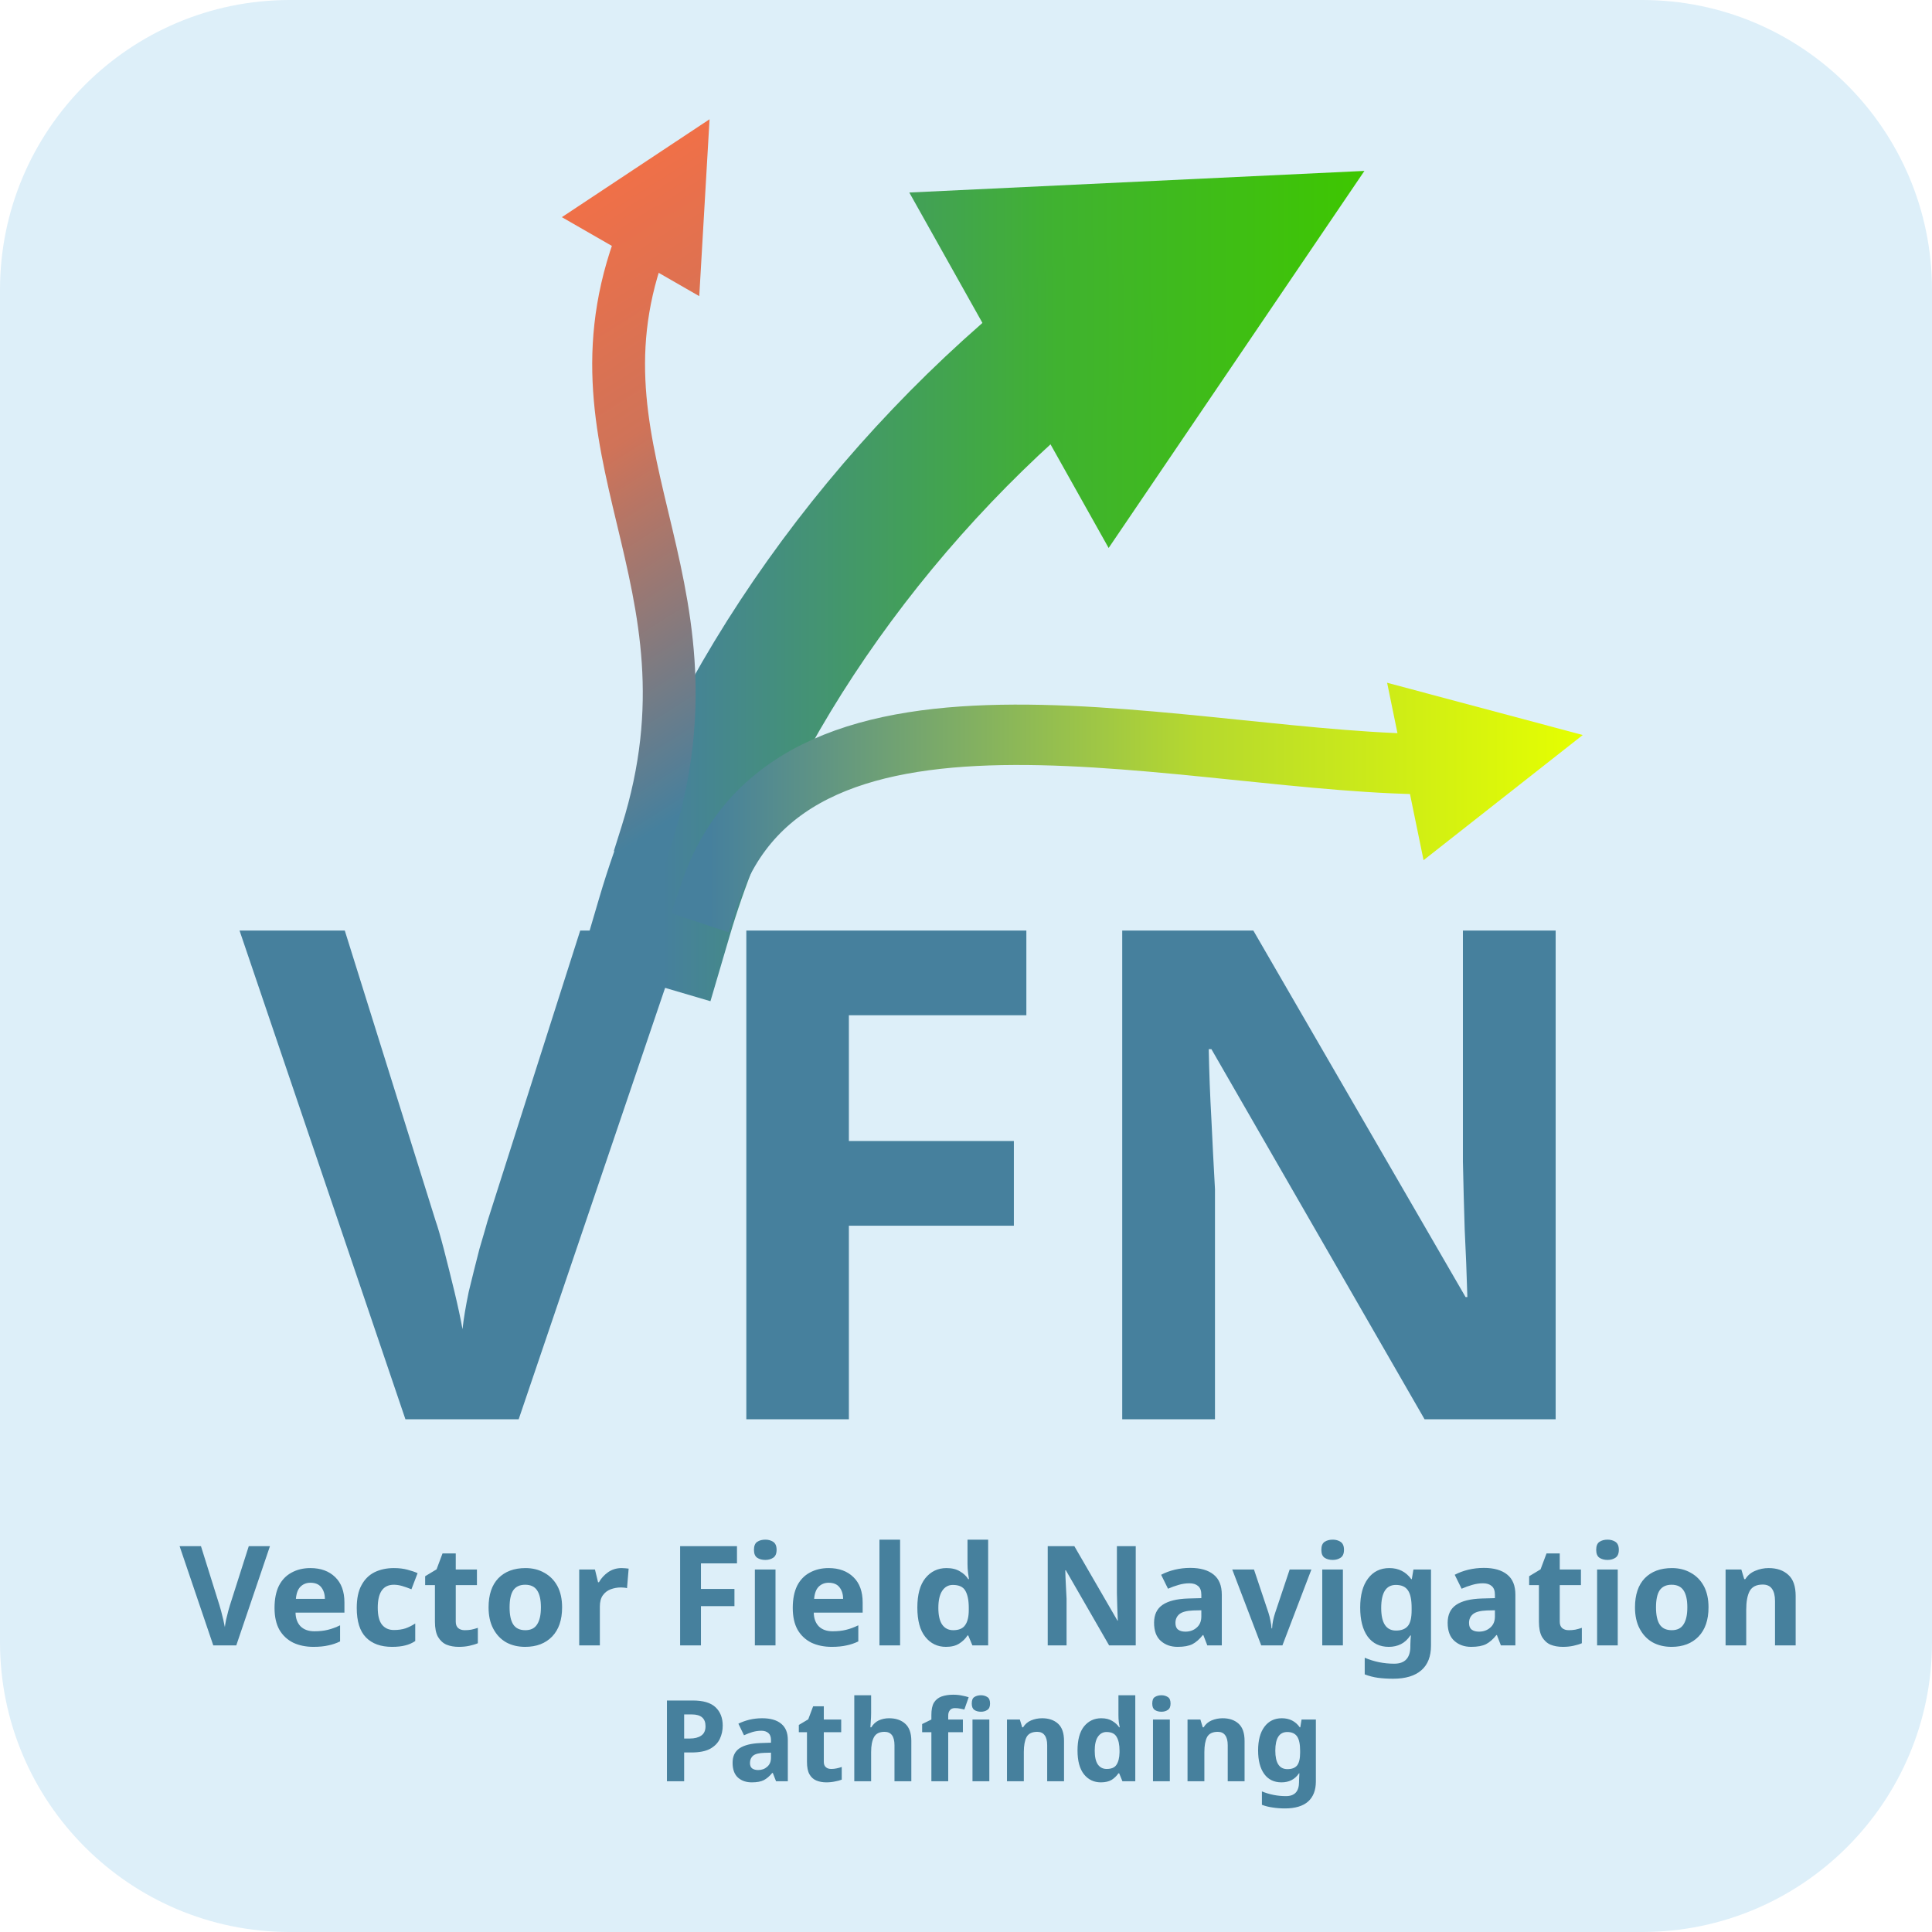
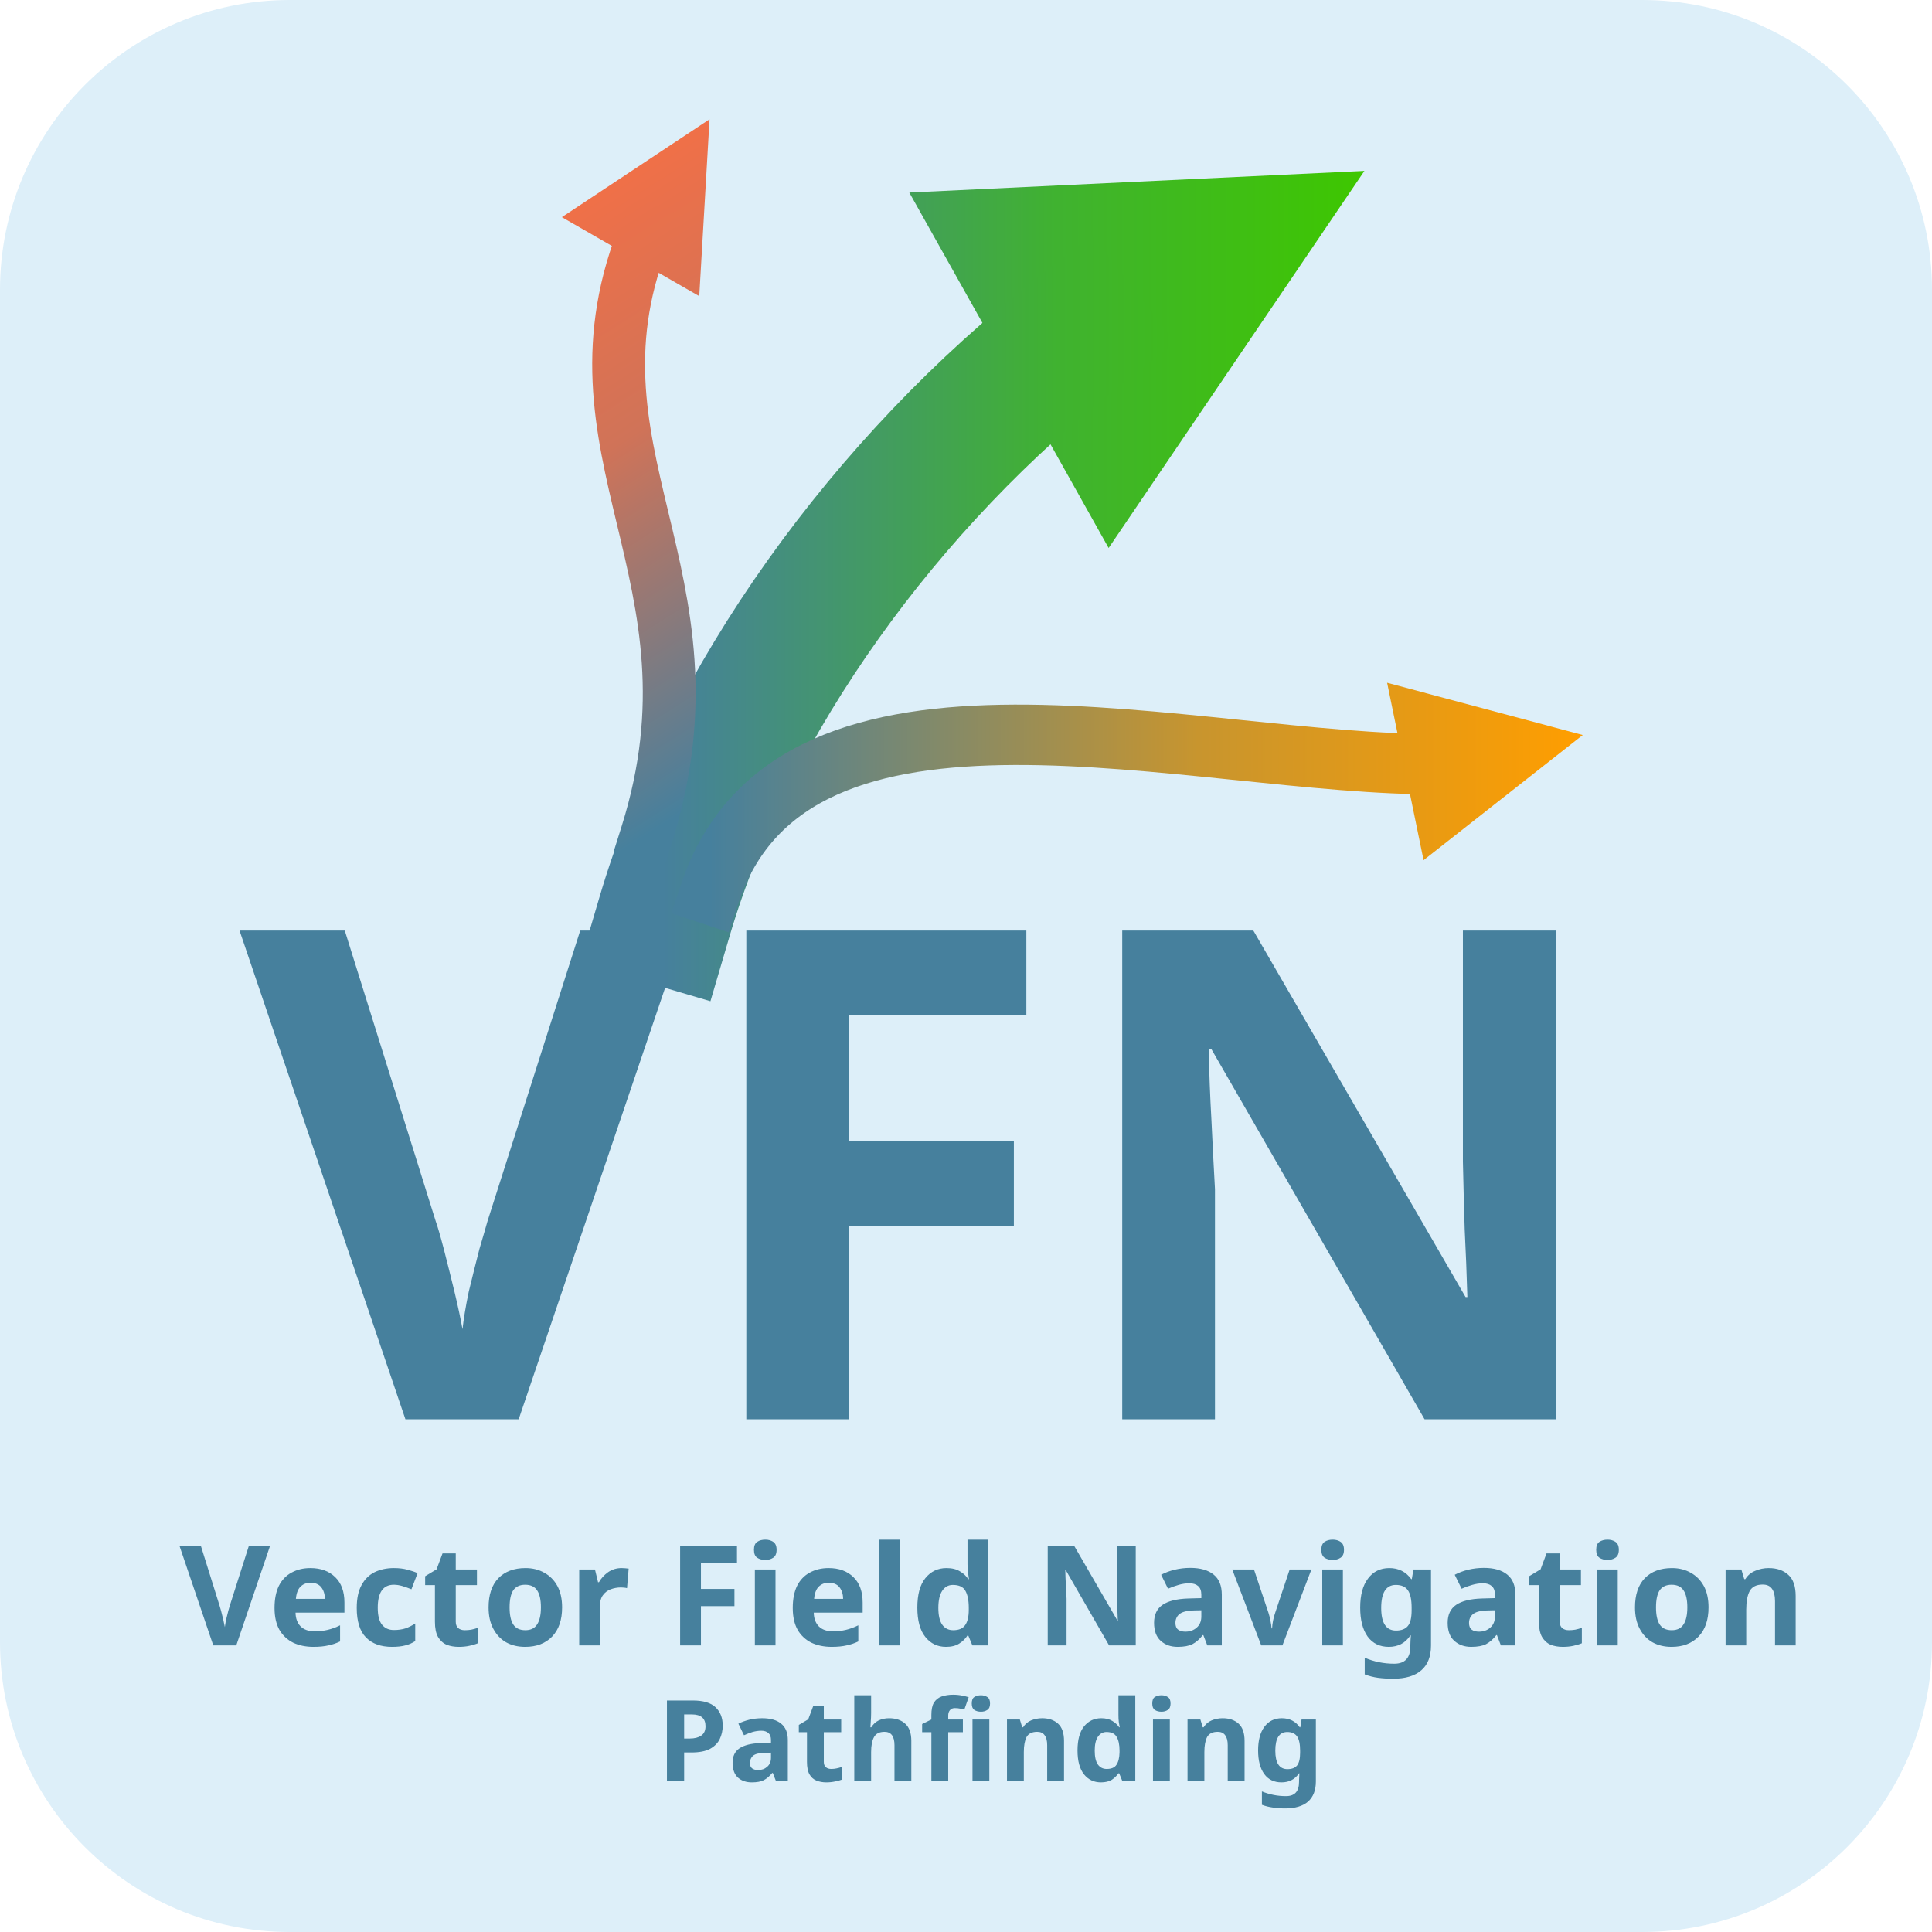
<svg xmlns="http://www.w3.org/2000/svg" width="100%" height="100%" viewBox="0 0 256 256" version="1.1" xml:space="preserve" style="fill-rule:evenodd;clip-rule:evenodd;stroke-linecap:square;stroke-linejoin:round;stroke-miterlimit:1.5;">
  <g transform="matrix(1,0,0,0.885896,0,0)">
    <path d="M256,43.346C256,19.423 238.794,0 217.6,0L38.4,0C17.206,0 0,19.423 0,43.346L0,245.627C0,269.55 17.206,288.973 38.4,288.973L217.6,288.973C238.794,288.973 256,269.55 256,245.627L256,43.346Z" style="fill:rgb(221,239,249);" />
  </g>
  <g transform="matrix(1.08548,0,0,1.08548,13.9098,-5.67116)">
    <g transform="matrix(6.96743,0,0,6.96743,-213.635,-450.091)">
      <g transform="matrix(12,0,0,12,59.3973,90.2128)">
            </g>
      <text x="33.021px" y="90.213px" style="font-family:'EurostileLTStd-Bold', 'Eurostile LT Std', sans-serif;font-weight:700;font-size:12px;fill:rgb(70,128,157);">VFN</text>
    </g>
    <g transform="matrix(0.803279,0,0,0.803279,2.05043,-14.812)">
      <g transform="matrix(1.14687,-0,-0,1.14687,-18.5052,24.9435)">
        <path d="M120.486,25.51L180.792,22.646L146.899,72.609L120.486,25.51Z" style="fill:url(#_Linear1);" />
        <path d="M88.044,121.49C96.468,92.865 117.32,63.893 143.112,43.777" style="fill:none;stroke:url(#_Linear2);stroke-width:18px;" />
      </g>
    </g>
    <g transform="matrix(0.803279,0,0,0.803279,20.9548,-8.56169)">
      <g transform="matrix(1.14687,-0,-0,1.14687,-42.0392,17.1625)">
        <path d="M183.799,90.469L209.723,97.393L188.629,113.978L183.799,90.469Z" style="fill:url(#_Linear3);" />
        <path d="M94.019,118.479C105.193,84.866 158.282,101.525 190.916,101.257" style="fill:none;stroke:url(#_Linear4);stroke-width:8px;" />
      </g>
    </g>
    <g transform="matrix(-0.426136,-0.68093,-0.68093,0.426136,196.8,86.5841)">
      <g transform="matrix(-0.608408,-0.972184,-0.972184,0.608408,224.29,167.472)">
        <path d="M74.45,28.776L94.019,15.803L92.656,39.242L74.45,28.776Z" style="fill:url(#_Linear5);" />
        <path d="M85.726,110.479C96.476,76.251 73.437,59.75 85.646,30.368" style="fill:none;stroke:url(#_Linear6);stroke-width:7px;" />
      </g>
    </g>
  </g>
  <g transform="matrix(1.53568,0,0,1.53568,22.8616,-253.039)">
    <text x="0.611px" y="306.746px" style="font-family:'EurostileLTStd-Demi', 'Eurostile LT Std', sans-serif;font-weight:600;font-size:12px;fill:rgb(70,128,157);">V<tspan x="8.255px " y="306.746px ">e</tspan>ctor Field Navigation</text>
    <g transform="matrix(9.76763,0,0,9.76763,64.2309,318.468)">
        </g>
    <g transform="matrix(9.76763,0,0,9.76763,67.6301,318.468)">
        </g>
    <g transform="matrix(9.76763,0,0,9.76763,95.5166,318.468)">
        </g>
    <text x="41.785px" y="318.468px" style="font-family:'EurostileLTStd-Demi', 'Eurostile LT Std', sans-serif;font-weight:600;font-size:9.768px;fill:rgb(70,128,157);">Pathﬁnding</text>
  </g>
  <defs>
    <linearGradient id="_Linear1" x1="0" y1="0" x2="1" y2="0" gradientUnits="userSpaceOnUse" gradientTransform="matrix(92.7479,0,0,98.8435,88.0436,72.068)">
      <stop offset="0" style="stop-color:rgb(70,128,157);stop-opacity:1" />
      <stop offset="0.56" style="stop-color:rgb(64,178,48);stop-opacity:1" />
      <stop offset="1" style="stop-color:rgb(62,199,0);stop-opacity:1" />
    </linearGradient>
    <linearGradient id="_Linear2" x1="0" y1="0" x2="1" y2="0" gradientUnits="userSpaceOnUse" gradientTransform="matrix(92.7479,0,0,98.8435,88.0436,72.068)">
      <stop offset="0" style="stop-color:rgb(70,128,157);stop-opacity:1" />
      <stop offset="0.56" style="stop-color:rgb(64,178,48);stop-opacity:1" />
      <stop offset="1" style="stop-color:rgb(62,199,0);stop-opacity:1" />
    </linearGradient>
    <linearGradient id="_Linear3" x1="0" y1="0" x2="1" y2="0" gradientUnits="userSpaceOnUse" gradientTransform="matrix(115.704,0,0,21.1161,94.0191,107.921)">
      <stop offset="0" style="stop-color:rgb(70,128,157);stop-opacity:1" />
-       <stop offset="0.56" style="stop-color:rgb(182,217,46);stop-opacity:1" />
-       <stop offset="1" style="stop-color:rgb(229,255,0);stop-opacity:1" />
+       <stop offset="0.56" style="stop-color:rgb(200,149,46);stop-opacity:1" />
+       <stop offset="1" style="stop-color:rgb(255,158,0);stop-opacity:1" />
    </linearGradient>
    <linearGradient id="_Linear4" x1="0" y1="0" x2="1" y2="0" gradientUnits="userSpaceOnUse" gradientTransform="matrix(115.704,0,0,21.1161,94.0191,107.921)">
      <stop offset="0" style="stop-color:rgb(70,128,157);stop-opacity:1" />
-       <stop offset="0.56" style="stop-color:rgb(182,217,46);stop-opacity:1" />
-       <stop offset="1" style="stop-color:rgb(229,255,0);stop-opacity:1" />
+       <stop offset="0.56" style="stop-color:rgb(200,149,46);stop-opacity:1" />
+       <stop offset="1" style="stop-color:rgb(255,158,0);stop-opacity:1" />
    </linearGradient>
    <linearGradient id="_Linear5" x1="0" y1="0" x2="1" y2="0" gradientUnits="userSpaceOnUse" gradientTransform="matrix(-47.6765,-76.183,-40.1855,25.1487,105.819,97.9046)">
      <stop offset="0" style="stop-color:rgb(70,128,157);stop-opacity:1" />
      <stop offset="0.51" style="stop-color:rgb(208,115,88);stop-opacity:1" />
      <stop offset="1" style="stop-color:rgb(255,110,64);stop-opacity:1" />
      <stop offset="1" style="stop-color:rgb(35,255,0);stop-opacity:1" />
    </linearGradient>
    <linearGradient id="_Linear6" x1="0" y1="0" x2="1" y2="0" gradientUnits="userSpaceOnUse" gradientTransform="matrix(-47.6765,-76.183,-40.1855,25.1487,105.819,97.9046)">
      <stop offset="0" style="stop-color:rgb(70,128,157);stop-opacity:1" />
      <stop offset="0.51" style="stop-color:rgb(208,115,88);stop-opacity:1" />
      <stop offset="1" style="stop-color:rgb(255,110,64);stop-opacity:1" />
      <stop offset="1" style="stop-color:rgb(35,255,0);stop-opacity:1" />
    </linearGradient>
  </defs>
</svg>
